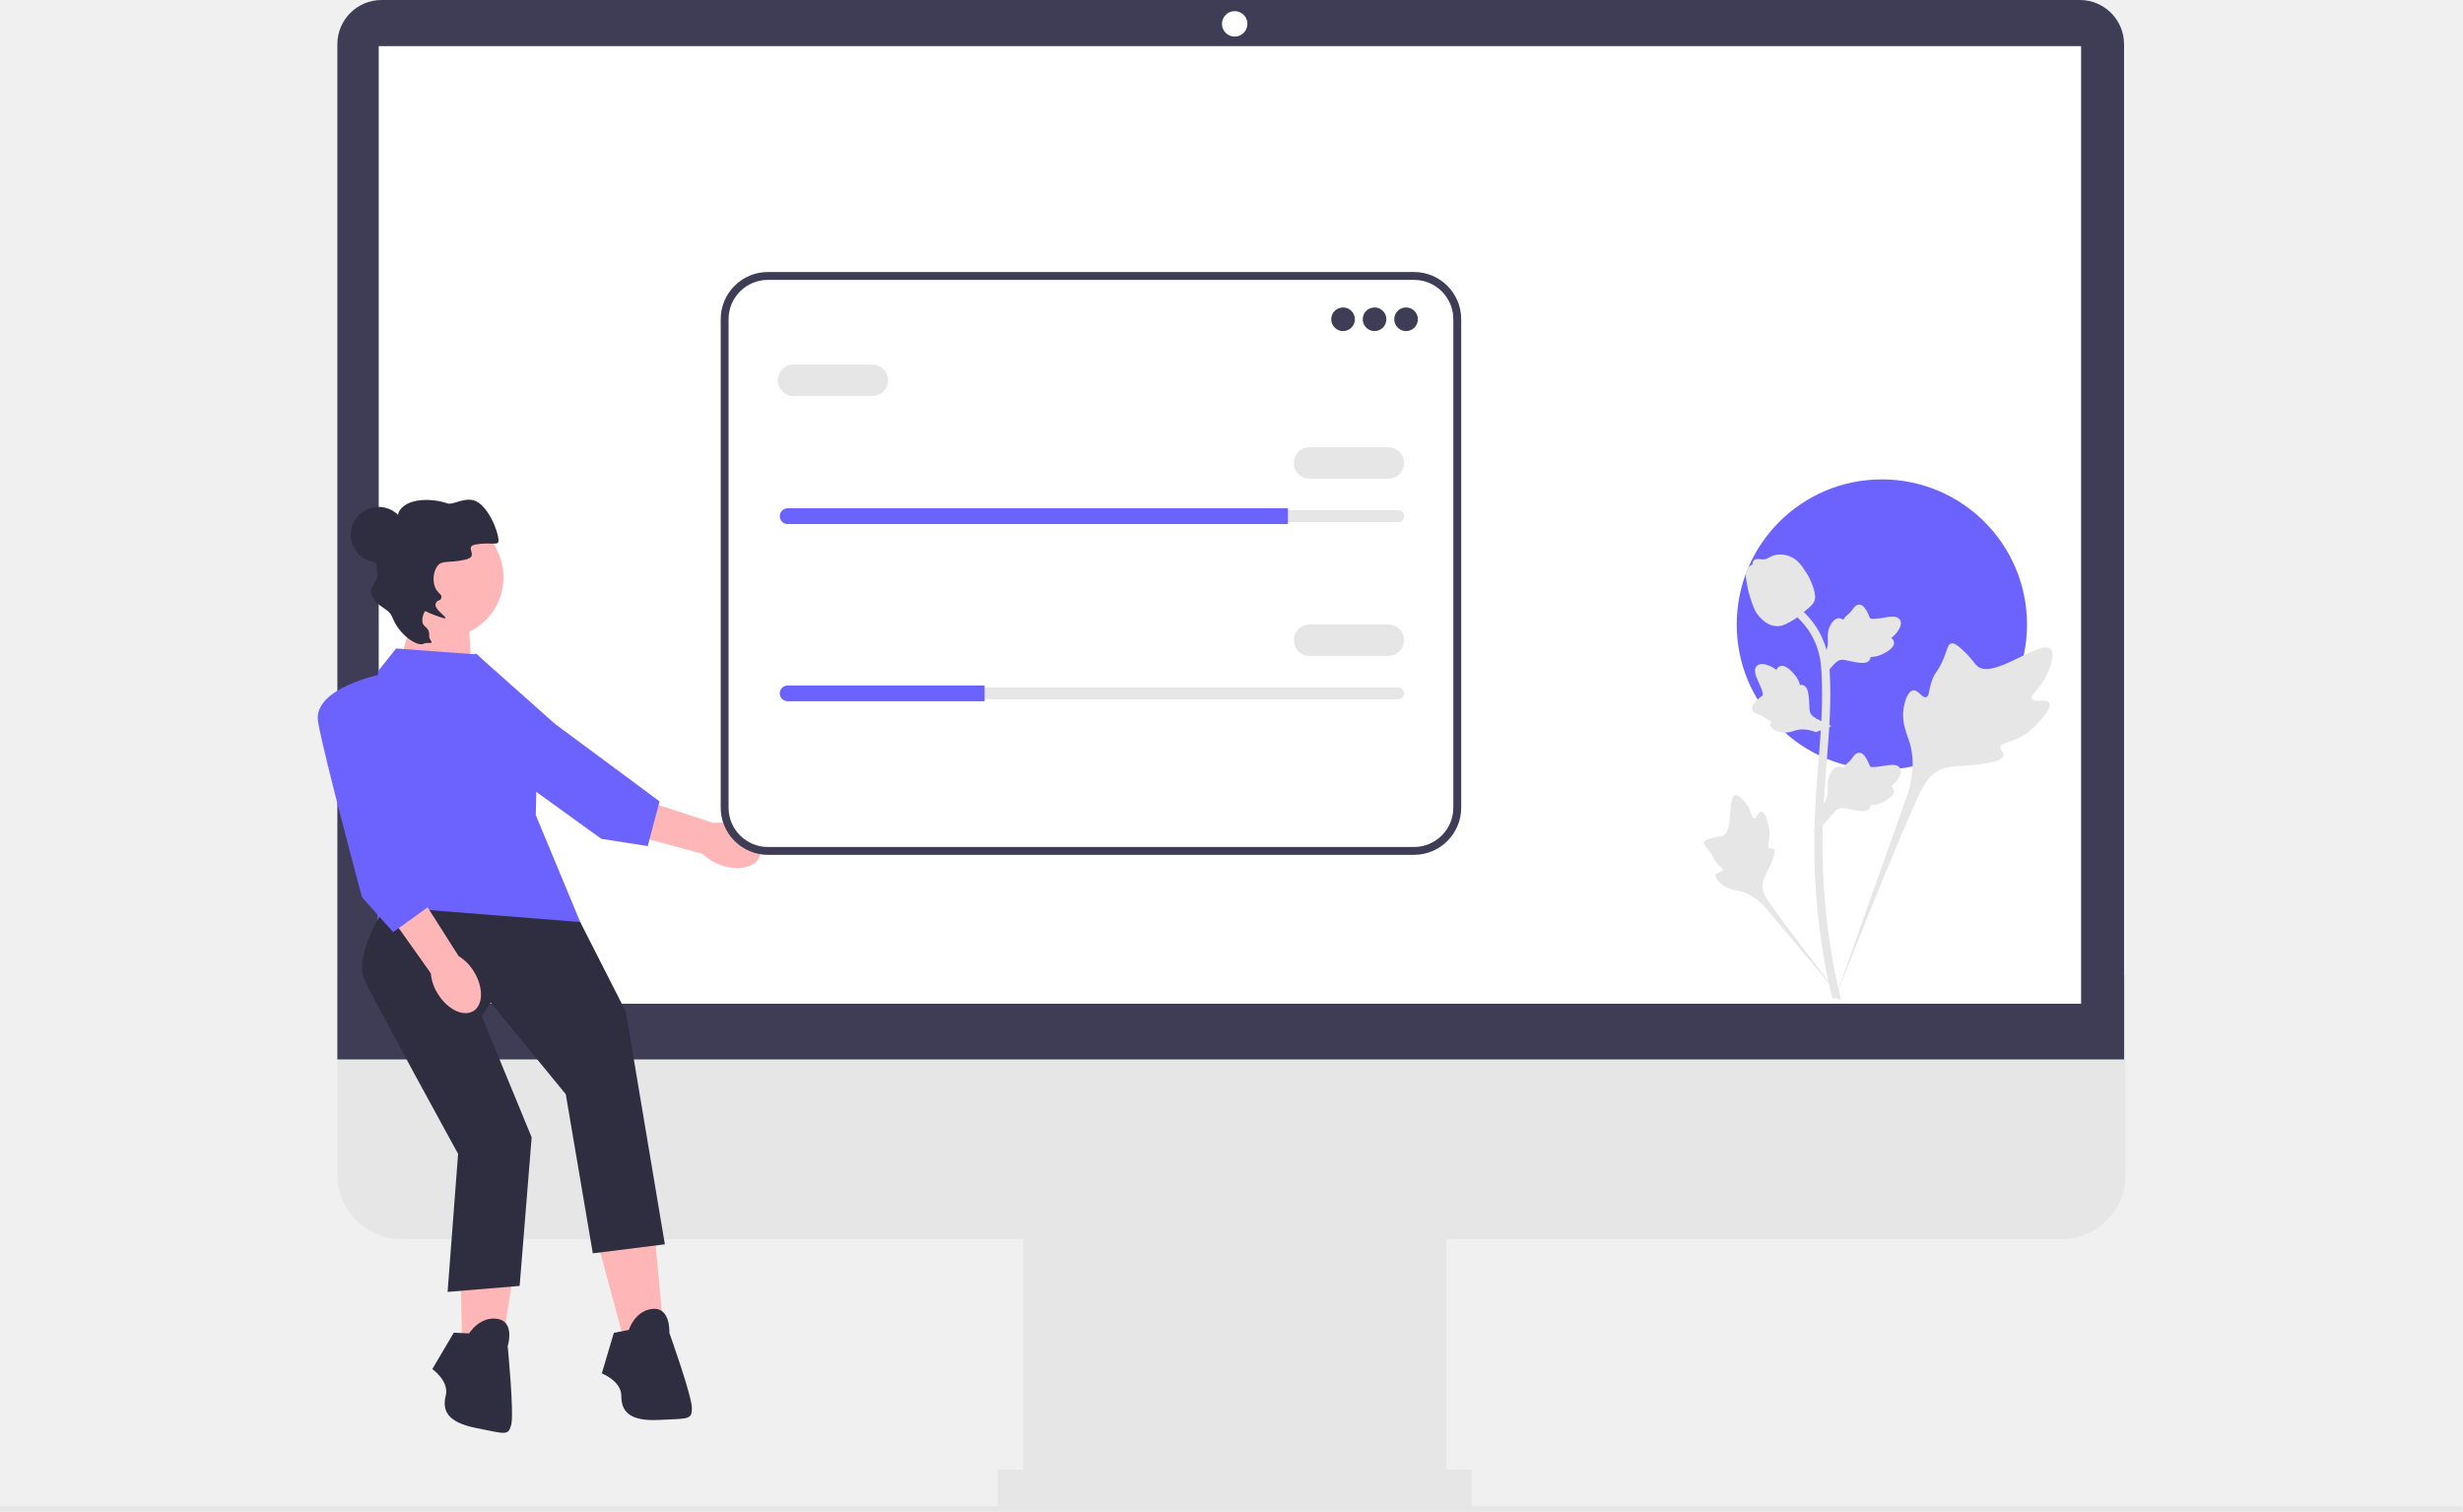
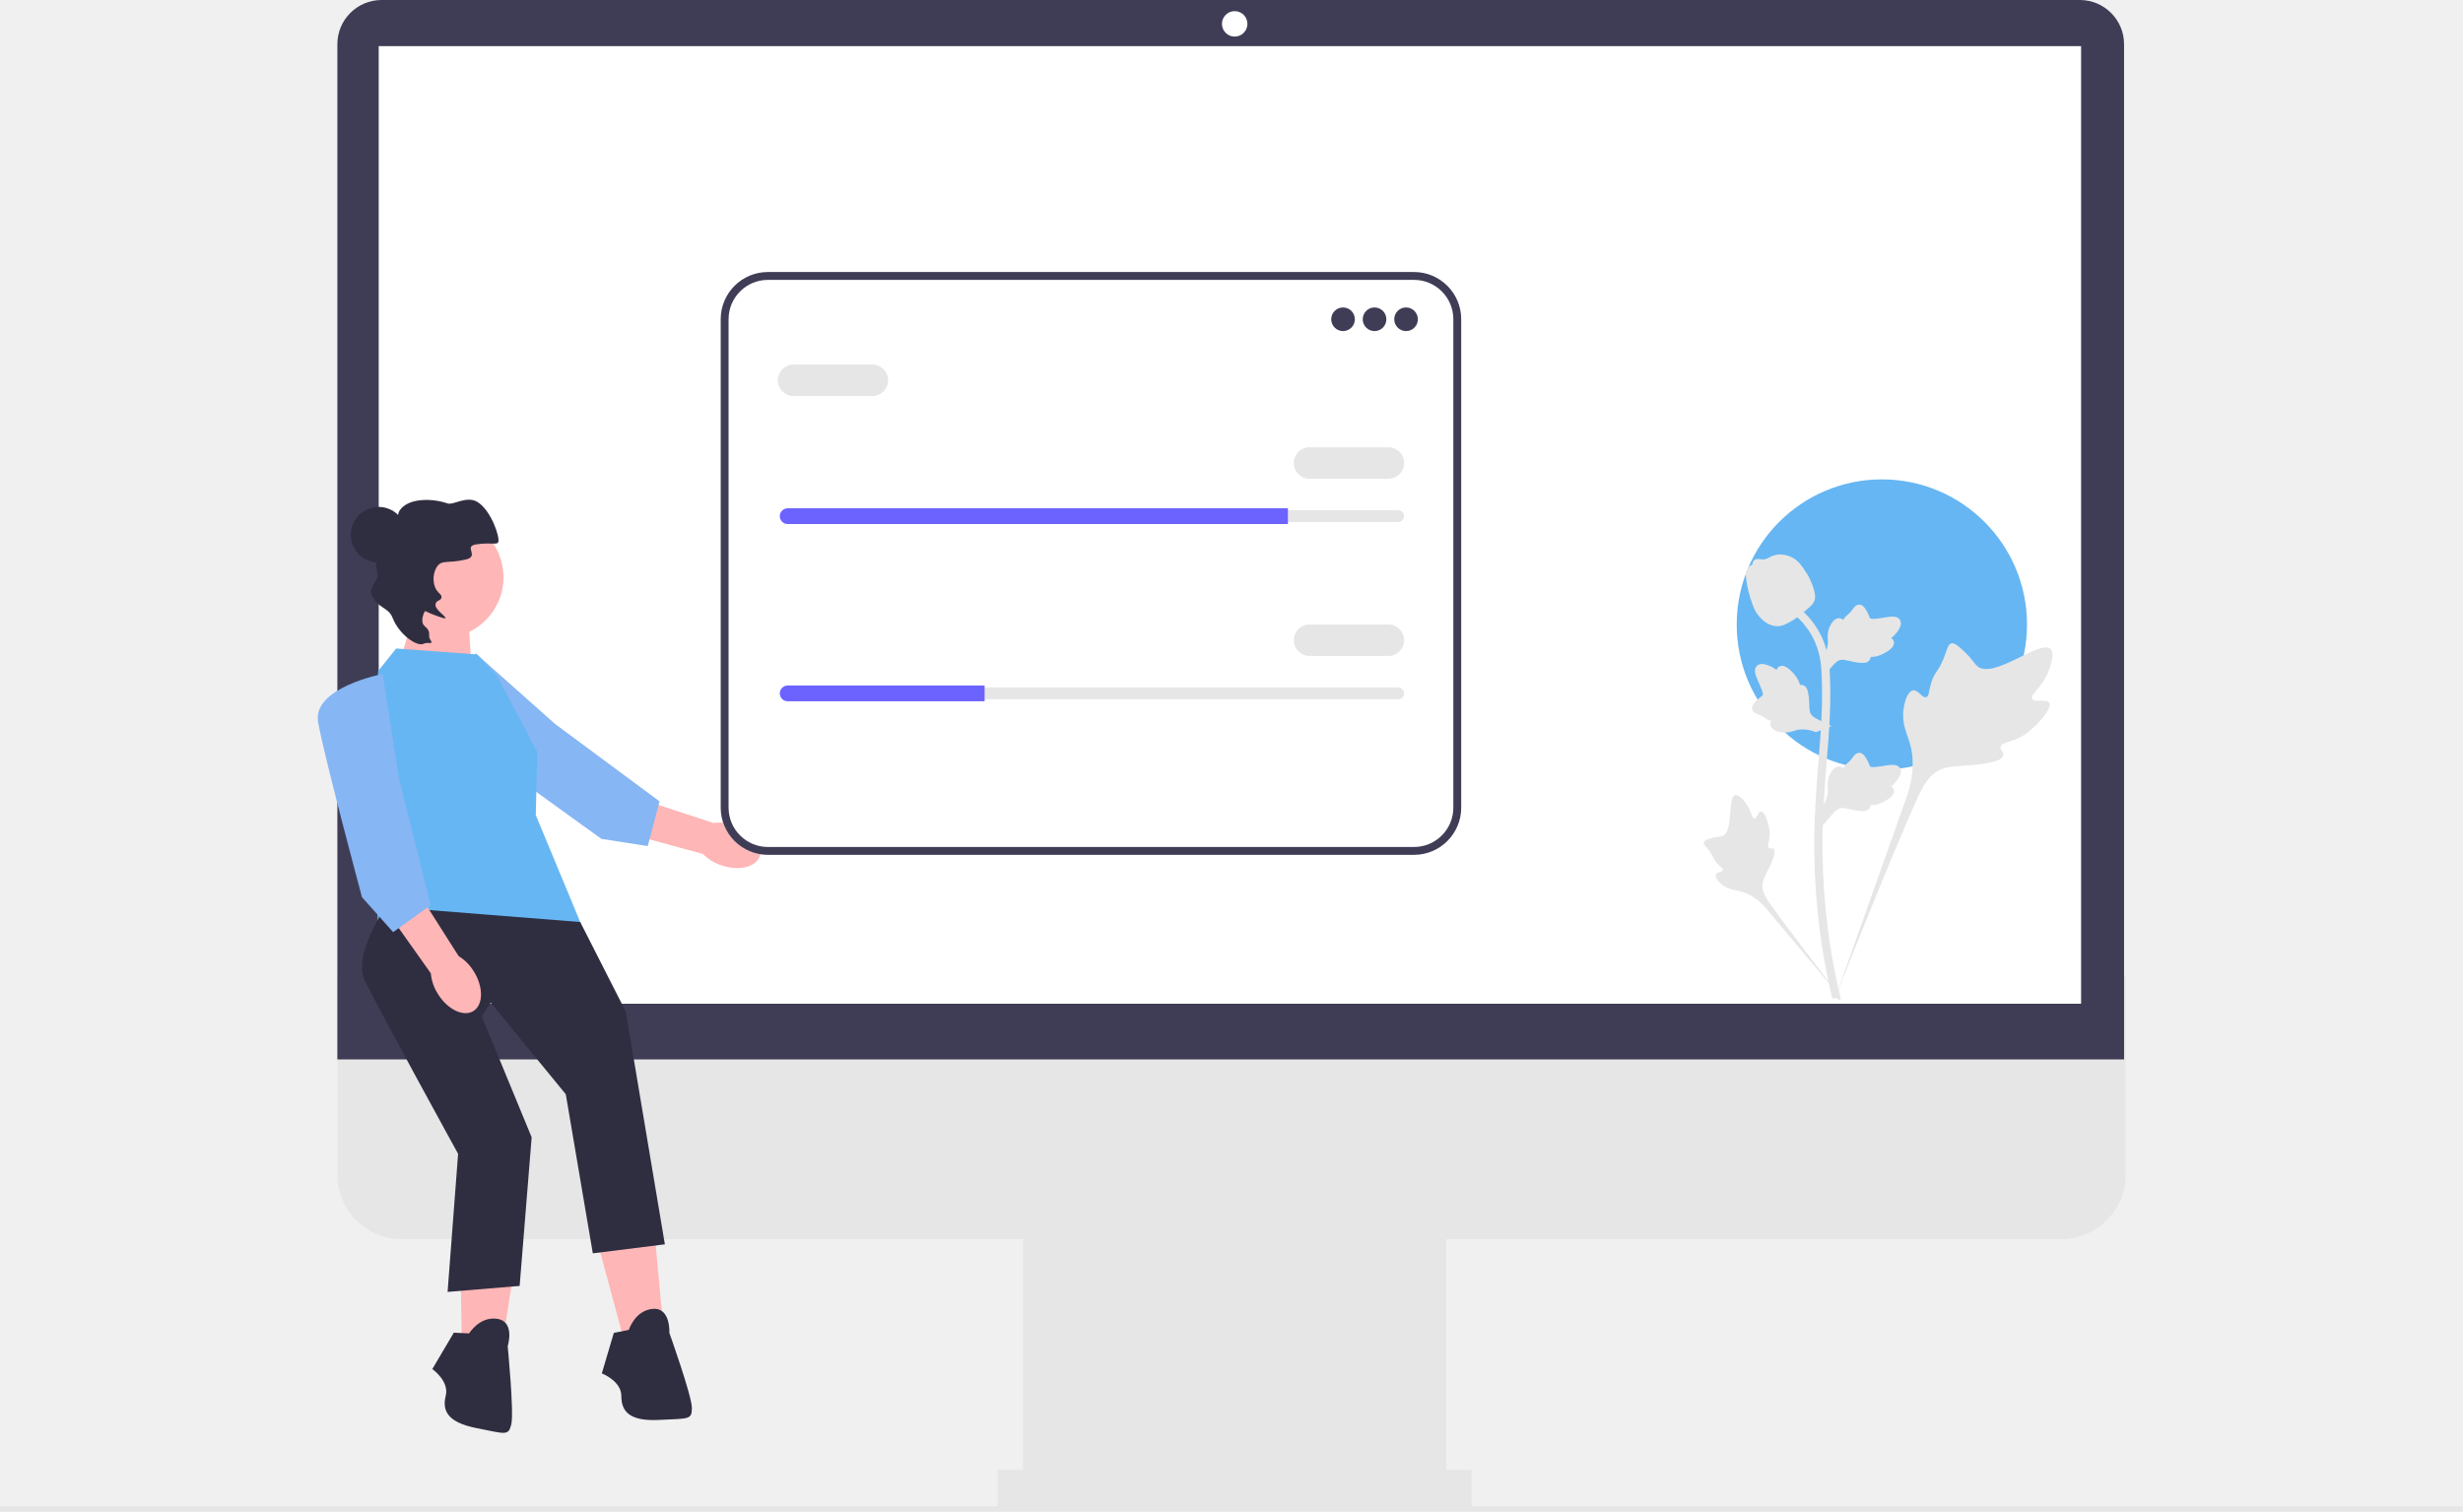
<svg xmlns="http://www.w3.org/2000/svg" width="774.04" height="475.137" viewBox="0 0 774.04 475.137">
  <path d="M647.792,389.5H126.248c-11.154,0-20.229-9.074-20.229-20.229v-62.771H668.02v62.771c0,11.154-9.074,20.229-20.229,20.229Z" fill="#e6e6e6" />
  <rect x="321.52" y="379" width="133" height="95" fill="#e6e6e6" />
  <rect x="313.52" y="462" width="149" height="12" fill="#e6e6e6" />
  <path d="M667.52,333H106.02V13.882c0-7.654,6.228-13.882,13.882-13.882H653.639c7.654,0,13.882,6.228,13.882,13.882V333Z" fill="#3f3d56" />
  <circle cx="388.02" cy="7.5" r="4" fill="#fff" />
  <rect x="119.02" y="14.5" width="535" height="301" fill="#fff" />
-   <circle cx="591.406" cy="196.296" r="45.614" fill="#6c63ff" />
+   <circle cx="591.406" cy="196.296" r="45.614" fill="#66b6f3" />
  <path d="M774.04,474.297h0c0,.464-.376,.84-.84,.84H0v-1.68H773.2c.464,0,.84,.376,.84,.84Z" fill="#e6e6e6" />
  <g>
    <polygon points="130.953 189.663 125.189 209.835 148.243 211.276 146.803 187.501 130.953 189.663" fill="#ffb6b6" />
    <g>
      <g>
        <path id="uuid-a6c07e27-609a-42c1-9803-308006772003-2748" d="M226.73,272.011c5.471,1.868,10.869,.559,12.057-2.923s-2.284-7.817-7.757-9.685c-2.176-.776-4.506-1.02-6.796-.711l-23.28-7.621-3.343,11.001,23.305,6.345c1.623,1.645,3.617,2.877,5.814,3.594Z" fill="#ffb6b6" />
-         <path d="M149.479,205.361s-14.431,17.361-6.082,24.544c8.349,7.183,45.631,33.775,45.631,33.775l14.535,2.263,3.717-14.05-32.82-24.319-24.981-22.213Z" fill="#6c63ff" />
+         <path d="M149.479,205.361s-14.431,17.361-6.082,24.544c8.349,7.183,45.631,33.775,45.631,33.775l14.535,2.263,3.717-14.05-32.82-24.319-24.981-22.213Z" fill="#86b6f3" />
      </g>
      <polygon points="187.716 390.18 195.736 419.902 208.474 417.543 205.643 386.878 187.716 390.18" fill="#ffb6b6" />
      <path d="M197.623,418.015l-4.718,.944-3.774,12.738s6.133,2.359,6.133,7.077,2.359,8.02,11.794,7.548,10.379,0,10.379-3.774-7.077-23.588-7.077-23.588c0,0,.472-8.02-5.189-7.548s-7.548,6.605-7.548,6.605Z" fill="#2f2e41" />
      <polygon points="144.589 389.718 145.136 420.497 158.065 421.309 162.781 390.877 144.589 389.718" fill="#ffb6b6" />
      <path d="M147.426,419.126l-4.805-.233-6.76,11.437s5.375,3.78,4.227,8.356,.337,8.353,9.603,10.191c9.267,1.838,10.067,2.525,10.985-1.135,.918-3.661-1.124-24.601-1.124-24.601,0,0,2.409-7.664-3.197-8.584-5.606-.92-8.928,4.57-8.928,4.57Z" fill="#2f2e41" />
-       <path d="M149.975,205.719l-25.475-1.887-5.661,7.077s-2.831,47.648-.944,52.366,.472,31.608,.472,31.608l64.222-4.482-14.214-34.203,.472-19.814-12.738-24.06-6.133-6.605Z" fill="#6c63ff" />
+       <path d="M149.975,205.719l-25.475-1.887-5.661,7.077s-2.831,47.648-.944,52.366,.472,31.608,.472,31.608l64.222-4.482-14.214-34.203,.472-19.814-12.738-24.06-6.133-6.605Z" fill="#66b6f3" />
      <path d="M121.197,284.976s-10.379,15.097-6.605,23.117,29.374,54.587,29.374,54.587l-3.302,43.403,22.645-1.887,3.774-46.705-15.693-38.075,2.831-4.246,23.588,28.778,8.492,50.007,22.645-2.831-12.266-73.124-14.335-28.184-61.148-4.84Z" fill="#2f2e41" />
      <circle cx="118.979" cy="168.082" r="8.746" fill="#2f2e41" />
      <circle cx="139.178" cy="181.459" r="19.048" fill="#ffb6b6" />
      <path d="M133.139,202.342c-2.024,1.072-7.721-2.865-9.759-8.14-1.311-3.394-4.499-2.829-6.533-7.062-1.185-2.466,2.354-4.879,1.77-7.011-1.058-3.864,.268-7.32,.437-7.744,1.459-3.656,3.608-3.571,5.342-7.825,1.044-2.562,.374-2.862,1.252-4.172,2.532-3.782,9.879-3.926,15.06-2.137,1.793,.619,6.112-2.698,9.618-.295,4.131,2.831,6.879,10.99,6.247,12.485-.384,.908-2.523-.017-6.971,.682-4.118,.647,1.317,3.724-3.317,4.773-5.48,1.24-7.131,.108-8.65,1.842-1.605,1.833-1.902,5.542-.437,7.744,.727,1.093,1.664,1.478,1.547,2.239-.214,1.388-1.448,.634-1.852,2.106-.47,1.713,3.433,3.959,3.094,4.477-.068,.104-.361,.217-4.172-1.252-1.522-.587-2.109-1.093-2.279-.906-.276,.303-1.645,3.345-.09,4.639,2.42,2.013,.743,2.813,1.846,4.39,1.138,1.626-.866,.486-2.152,1.168Z" fill="#2f2e41" />
      <g>
        <path id="uuid-cdcc4a7b-c7e9-4136-bdd1-e7c84b73eb6c-2749" d="M137.599,312.396c3.04,4.917,8.041,7.334,11.17,5.399,3.129-1.935,3.201-7.489,.159-12.407-1.188-1.981-2.833-3.649-4.798-4.865l-13.143-20.671-9.569,6.374,13.973,19.702c.209,2.302,.966,4.52,2.209,6.468Z" fill="#ffb6b6" />
-         <path d="M120.253,211.852s-22.173,4.246-20.286,15.097,13.798,55.069,13.798,55.069l9.79,10.979,11.794-8.492-9.907-39.628-5.189-33.024Z" fill="#6c63ff" />
+         <path d="M120.253,211.852s-22.173,4.246-20.286,15.097,13.798,55.069,13.798,55.069l9.79,10.979,11.794-8.492-9.907-39.628-5.189-33.024Z" fill="#86b6f3" />
      </g>
    </g>
  </g>
  <g>
    <path d="M643.975,220.914c-.872-1.47-4.644,.104-5.338-1.23-.691-1.33,2.814-3.355,4.816-7.983,.361-.835,2.637-6.094,.952-7.716-3.193-3.076-17.804,9.618-22.918,5.464-1.122-.912-1.906-2.731-5.302-5.686-1.351-1.175-2.168-1.706-2.959-1.509-1.122,.28-1.211,1.782-2.414,4.734-1.804,4.428-2.871,4.16-3.923,7.693-.78,2.622-.602,4.147-1.52,4.444-1.299,.42-2.496-2.361-4.142-2.112-1.68,.254-2.696,3.493-3.017,5.918-.602,4.55,1.069,7.553,1.995,10.71,1.007,3.431,1.604,8.649-.721,16.036l-23.007,64.822c5.079-13.301,19.786-49.763,25.966-63.313,1.784-3.911,3.754-7.879,7.798-9.445,3.894-1.508,9.242-.607,16.06-2.25,.796-.192,3.006-.754,3.284-2.054,.23-1.074-1.07-1.674-.87-2.68,.268-1.35,2.824-1.366,5.964-2.924,2.215-1.098,3.594-2.404,4.781-3.527,.358-.339,5.675-5.434,4.514-7.391h-0Z" fill="#e6e6e6" />
    <path d="M553.46,255.039c-.973,.004-1.289,2.309-2.144,2.265-.852-.044-.835-2.349-2.528-4.667-.305-.418-2.23-3.052-3.513-2.694-2.431,.68-.417,11.513-3.931,12.825-.771,.288-1.891,.147-4.321,.962-.967,.324-1.463,.572-1.594,1.017-.186,.631,.525,1.108,1.627,2.551,1.653,2.163,1.213,2.61,2.644,4.145,1.062,1.14,1.862,1.492,1.742,2.028-.169,.759-1.879,.544-2.232,1.424-.36,.898,.936,2.331,2.034,3.188,2.06,1.609,4.015,1.655,5.832,2.111,1.974,.496,4.708,1.708,7.663,4.981l25.177,29.995c-5.063-6.331-18.715-24.069-23.583-31.012-1.405-2.004-2.784-4.116-2.385-6.553,.384-2.346,2.368-4.711,3.529-8.531,.136-.446,.497-1.693-.06-2.204-.461-.423-1.13,.042-1.567-.346-.585-.521,.144-1.78,.286-3.771,.1-1.404-.143-2.458-.352-3.364-.063-.273-1.03-4.353-2.325-4.348v0Z" fill="#e6e6e6" />
    <path d="M572.875,259.397l-.586-5.234,.268-.397c1.24-1.835,1.872-3.627,1.879-5.328,.001-.27-.011-.541-.024-.816-.051-1.092-.114-2.449,.594-4.031,.397-.882,1.511-2.924,3.187-2.671,.451,.063,.792,.27,1.051,.513,.038-.061,.077-.121,.119-.187,.522-.796,.935-1.137,1.333-1.466,.306-.253,.622-.513,1.117-1.13,.217-.27,.387-.508,.529-.708,.433-.604,1-1.324,1.998-1.312,1.067,.051,1.625,.933,1.995,1.516,.661,1.041,.96,1.792,1.159,2.29,.072,.182,.154,.387,.196,.45,.344,.505,3.138,.033,4.19-.139,2.364-.394,4.41-.735,5.253,.756,.604,1.067,.155,2.477-1.374,4.304-.476,.569-.983,1.001-1.433,1.34,.373,.222,.706,.564,.842,1.099h0c.318,1.269-.772,2.54-3.24,3.783-.613,.311-1.438,.725-2.594,.925-.545,.094-1.035,.116-1.454,.129-.009,.243-.066,.505-.214,.776-.433,.796-1.336,1.175-2.695,1.084-1.496-.078-2.728-.364-3.815-.614-.949-.217-1.767-.402-2.409-.359-1.19,.096-2.108,1.049-3.184,2.285l-2.688,3.142h-0Z" fill="#e6e6e6" />
    <path d="M575.595,228.233l-4.914,1.895-.452-.159c-2.089-.734-3.983-.89-5.63-.466-.262,.067-.52,.148-.784,.23-1.043,.326-2.34,.731-4.05,.448-.954-.16-3.212-.72-3.392-2.405-.053-.452,.061-.835,.23-1.147-.068-.021-.137-.044-.211-.067-.902-.303-1.337-.616-1.756-.918-.322-.232-.654-.471-1.376-.794-.317-.142-.589-.245-.819-.333-.694-.266-1.535-.631-1.776-1.6-.222-1.044,.49-1.808,.961-2.315,.84-.903,1.49-1.383,1.921-1.702,.158-.116,.335-.247,.385-.304,.402-.461-.764-3.043-1.197-4.018-.981-2.187-1.83-4.079-.601-5.273,.878-.855,2.356-.779,4.512,.237,.671,.317,1.217,.697,1.659,1.046,.121-.417,.366-.826,.85-1.093h0c1.146-.63,2.653,.103,4.482,2.174,.456,.514,1.066,1.207,1.553,2.275,.229,.503,.375,.972,.494,1.374,.237-.053,.506-.065,.805,.01,.88,.217,1.476,.994,1.732,2.332,.304,1.467,.34,2.731,.374,3.846,.03,.973,.059,1.811,.264,2.421,.395,1.127,1.549,1.773,3.018,2.501l3.721,1.803-0,0Z" fill="#e6e6e6" />
    <path d="M572.875,212.813l-.586-5.234,.268-.397c1.24-1.835,1.872-3.627,1.879-5.328,.001-.27-.011-.541-.024-.816-.051-1.092-.114-2.449,.594-4.031,.397-.882,1.511-2.924,3.187-2.671,.451,.063,.792,.27,1.051,.513,.038-.061,.077-.121,.119-.187,.522-.796,.935-1.137,1.333-1.466,.306-.253,.622-.513,1.117-1.13,.217-.27,.387-.508,.529-.708,.433-.604,1-1.324,1.998-1.312,1.067,.051,1.625,.933,1.995,1.516,.661,1.041,.96,1.792,1.159,2.29,.072,.182,.154,.387,.196,.45,.344,.505,3.138,.033,4.19-.139,2.364-.394,4.41-.735,5.253,.756,.604,1.067,.155,2.477-1.374,4.304-.476,.569-.983,1.001-1.433,1.34,.373,.222,.706,.564,.842,1.099h0c.318,1.269-.772,2.54-3.24,3.783-.613,.311-1.438,.725-2.594,.925-.545,.094-1.035,.116-1.454,.129-.009,.243-.066,.505-.214,.776-.433,.796-1.336,1.175-2.695,1.084-1.496-.078-2.728-.364-3.815-.614-.949-.217-1.767-.402-2.409-.359-1.19,.096-2.108,1.049-3.184,2.285l-2.688,3.142h-0Z" fill="#e6e6e6" />
    <path d="M578.23,314.412l-1.097-.687-.265-1.266,.265,1.266-1.279,.147c-.02-.119-.09-.392-.195-.819-.572-2.34-2.318-9.462-3.773-20.679-1.016-7.83-1.591-15.879-1.71-23.929-.119-8.062,.263-14.166,.569-19.071,.231-3.7,.512-7.223,.787-10.655,.733-9.169,1.424-17.831,.91-27.419-.114-2.141-.353-6.596-2.956-11.338-1.51-2.75-3.59-5.191-6.183-7.253l1.612-2.027c2.862,2.28,5.163,4.984,6.84,8.037,2.886,5.257,3.147,10.112,3.272,12.445,.523,9.758-.176,18.503-.916,27.76-.273,3.42-.553,6.927-.783,10.612-.303,4.86-.681,10.911-.564,18.869,.116,7.954,.685,15.905,1.687,23.636,1.438,11.075,3.158,18.091,3.723,20.396,.301,1.231,.364,1.489,.056,1.976v-0Z" fill="#e6e6e6" />
    <path d="M558.558,196.82c-.106,0-.214-.003-.322-.01-2.204-.119-4.245-1.438-6.067-3.92-.854-1.168-1.291-2.5-2.163-5.156-.135-.409-.792-2.487-1.192-5.345-.262-1.868-.229-2.649,.142-3.339,.411-.768,1.075-1.304,1.823-1.666-.033-.248-.006-.503,.101-.763,.441-1.079,1.614-.938,2.248-.869,.321,.04,.722,.094,1.154,.071,.68-.033,1.045-.235,1.599-.538,.529-.291,1.188-.652,2.165-.852,1.926-.402,3.54,.144,4.072,.323,2.799,.933,4.179,3.109,5.776,5.628,.318,.505,1.412,2.345,2.133,4.868,.521,1.82,.447,2.628,.291,3.23-.318,1.236-1.07,1.944-2.98,3.505-1.994,1.635-2.995,2.454-3.854,2.952-2,1.155-3.256,1.88-4.925,1.88v0Z" fill="#e6e6e6" />
  </g>
  <g>
    <path d="M444.384,268.703H241.318c-8.175,0-14.825-6.651-14.825-14.825V100.325c0-8.174,6.65-14.825,14.825-14.825h203.066c8.175,0,14.825,6.651,14.825,14.825V253.877c0,8.174-6.65,14.825-14.825,14.825Z" fill="#fff" />
    <path d="M444.384,268.703H241.318c-8.175,0-14.825-6.651-14.825-14.825V100.325c0-8.174,6.65-14.825,14.825-14.825h203.066c8.175,0,14.825,6.651,14.825,14.825V253.877c0,8.174-6.65,14.825-14.825,14.825ZM241.318,87.976c-6.809,0-12.35,5.54-12.35,12.35V253.877c0,6.809,5.54,12.35,12.35,12.35h203.066c6.809,0,12.35-5.54,12.35-12.35V100.325c0-6.809-5.54-12.35-12.35-12.35H241.318Z" fill="#3f3d56" />
    <circle cx="422.074" cy="100.354" r="3.714" fill="#3f3d56" />
    <circle cx="431.976" cy="100.354" r="3.714" fill="#3f3d56" />
    <circle cx="441.879" cy="100.354" r="3.714" fill="#3f3d56" />
    <path d="M247.536,160.39c-1.024,0-1.857,.833-1.857,1.857,0,.499,.193,.961,.543,1.302,.353,.361,.815,.555,1.314,.555h191.868c1.024,0,1.857-.833,1.857-1.857,0-.499-.193-.961-.543-1.302-.353-.361-.815-.555-1.314-.555H247.536Z" fill="#e6e6e6" />
    <path d="M404.744,159.771v4.951H247.536c-.681,0-1.3-.272-1.745-.73-.458-.446-.73-1.065-.73-1.745,0-1.362,1.114-2.476,2.476-2.476h157.208Z" fill="#6c63ff" />
    <path d="M436.309,150.487h-24.757c-2.73,0-4.951-2.221-4.951-4.951s2.221-4.951,4.951-4.951h24.757c2.73,0,4.951,2.221,4.951,4.951s-2.221,4.951-4.951,4.951Z" fill="#e6e6e6" />
    <path d="M274.15,124.492h-24.757c-2.73,0-4.951-2.221-4.951-4.951s2.221-4.951,4.951-4.951h24.757c2.73,0,4.951,2.221,4.951,4.951s-2.221,4.951-4.951,4.951Z" fill="#e6e6e6" />
    <path d="M247.536,216.094c-1.024,0-1.857,.833-1.857,1.857,0,.499,.193,.961,.543,1.302,.353,.361,.815,.555,1.314,.555h191.868c1.024,0,1.857-.833,1.857-1.857,0-.499-.193-.961-.543-1.302-.353-.361-.815-.555-1.314-.555H247.536Z" fill="#e6e6e6" />
    <path d="M309.429,215.475v4.951h-61.893c-.681,0-1.3-.272-1.745-.73-.458-.446-.73-1.065-.73-1.745,0-1.362,1.114-2.476,2.476-2.476h61.893Z" fill="#6c63ff" />
    <path d="M436.309,206.191h-24.757c-2.73,0-4.951-2.221-4.951-4.951s2.221-4.951,4.951-4.951h24.757c2.73,0,4.951,2.221,4.951,4.951s-2.221,4.951-4.951,4.951Z" fill="#e6e6e6" />
  </g>
</svg>
